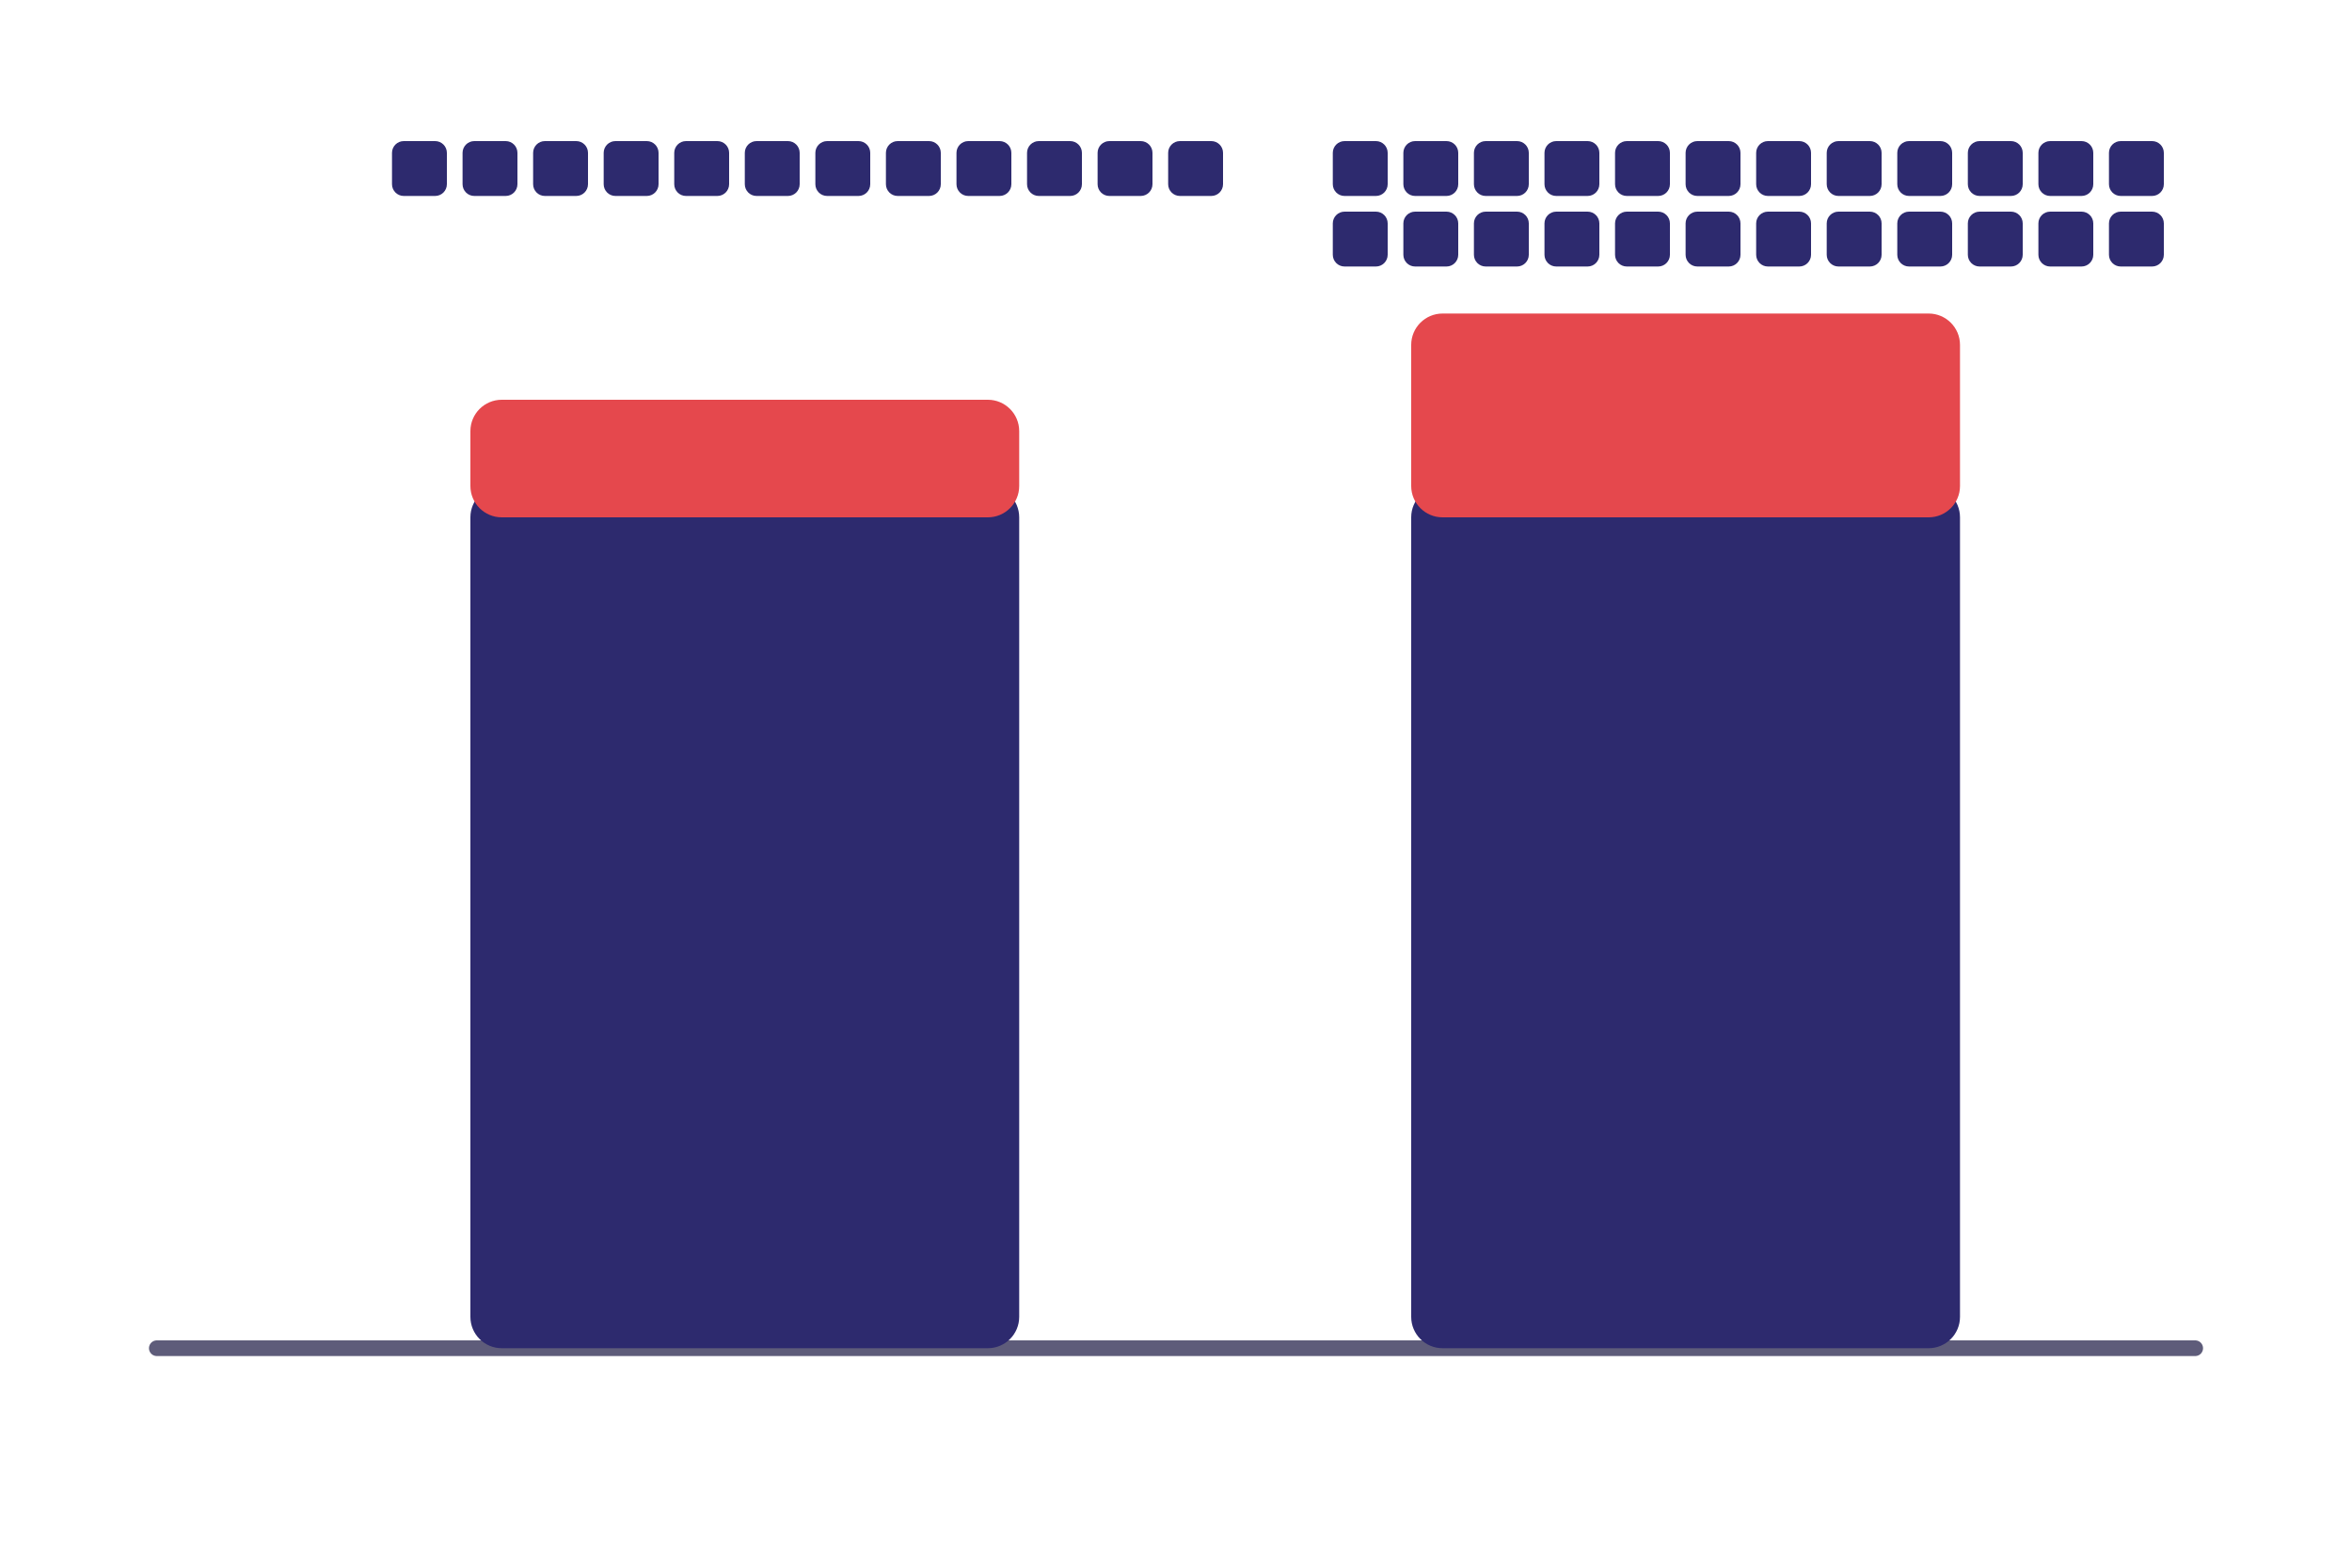
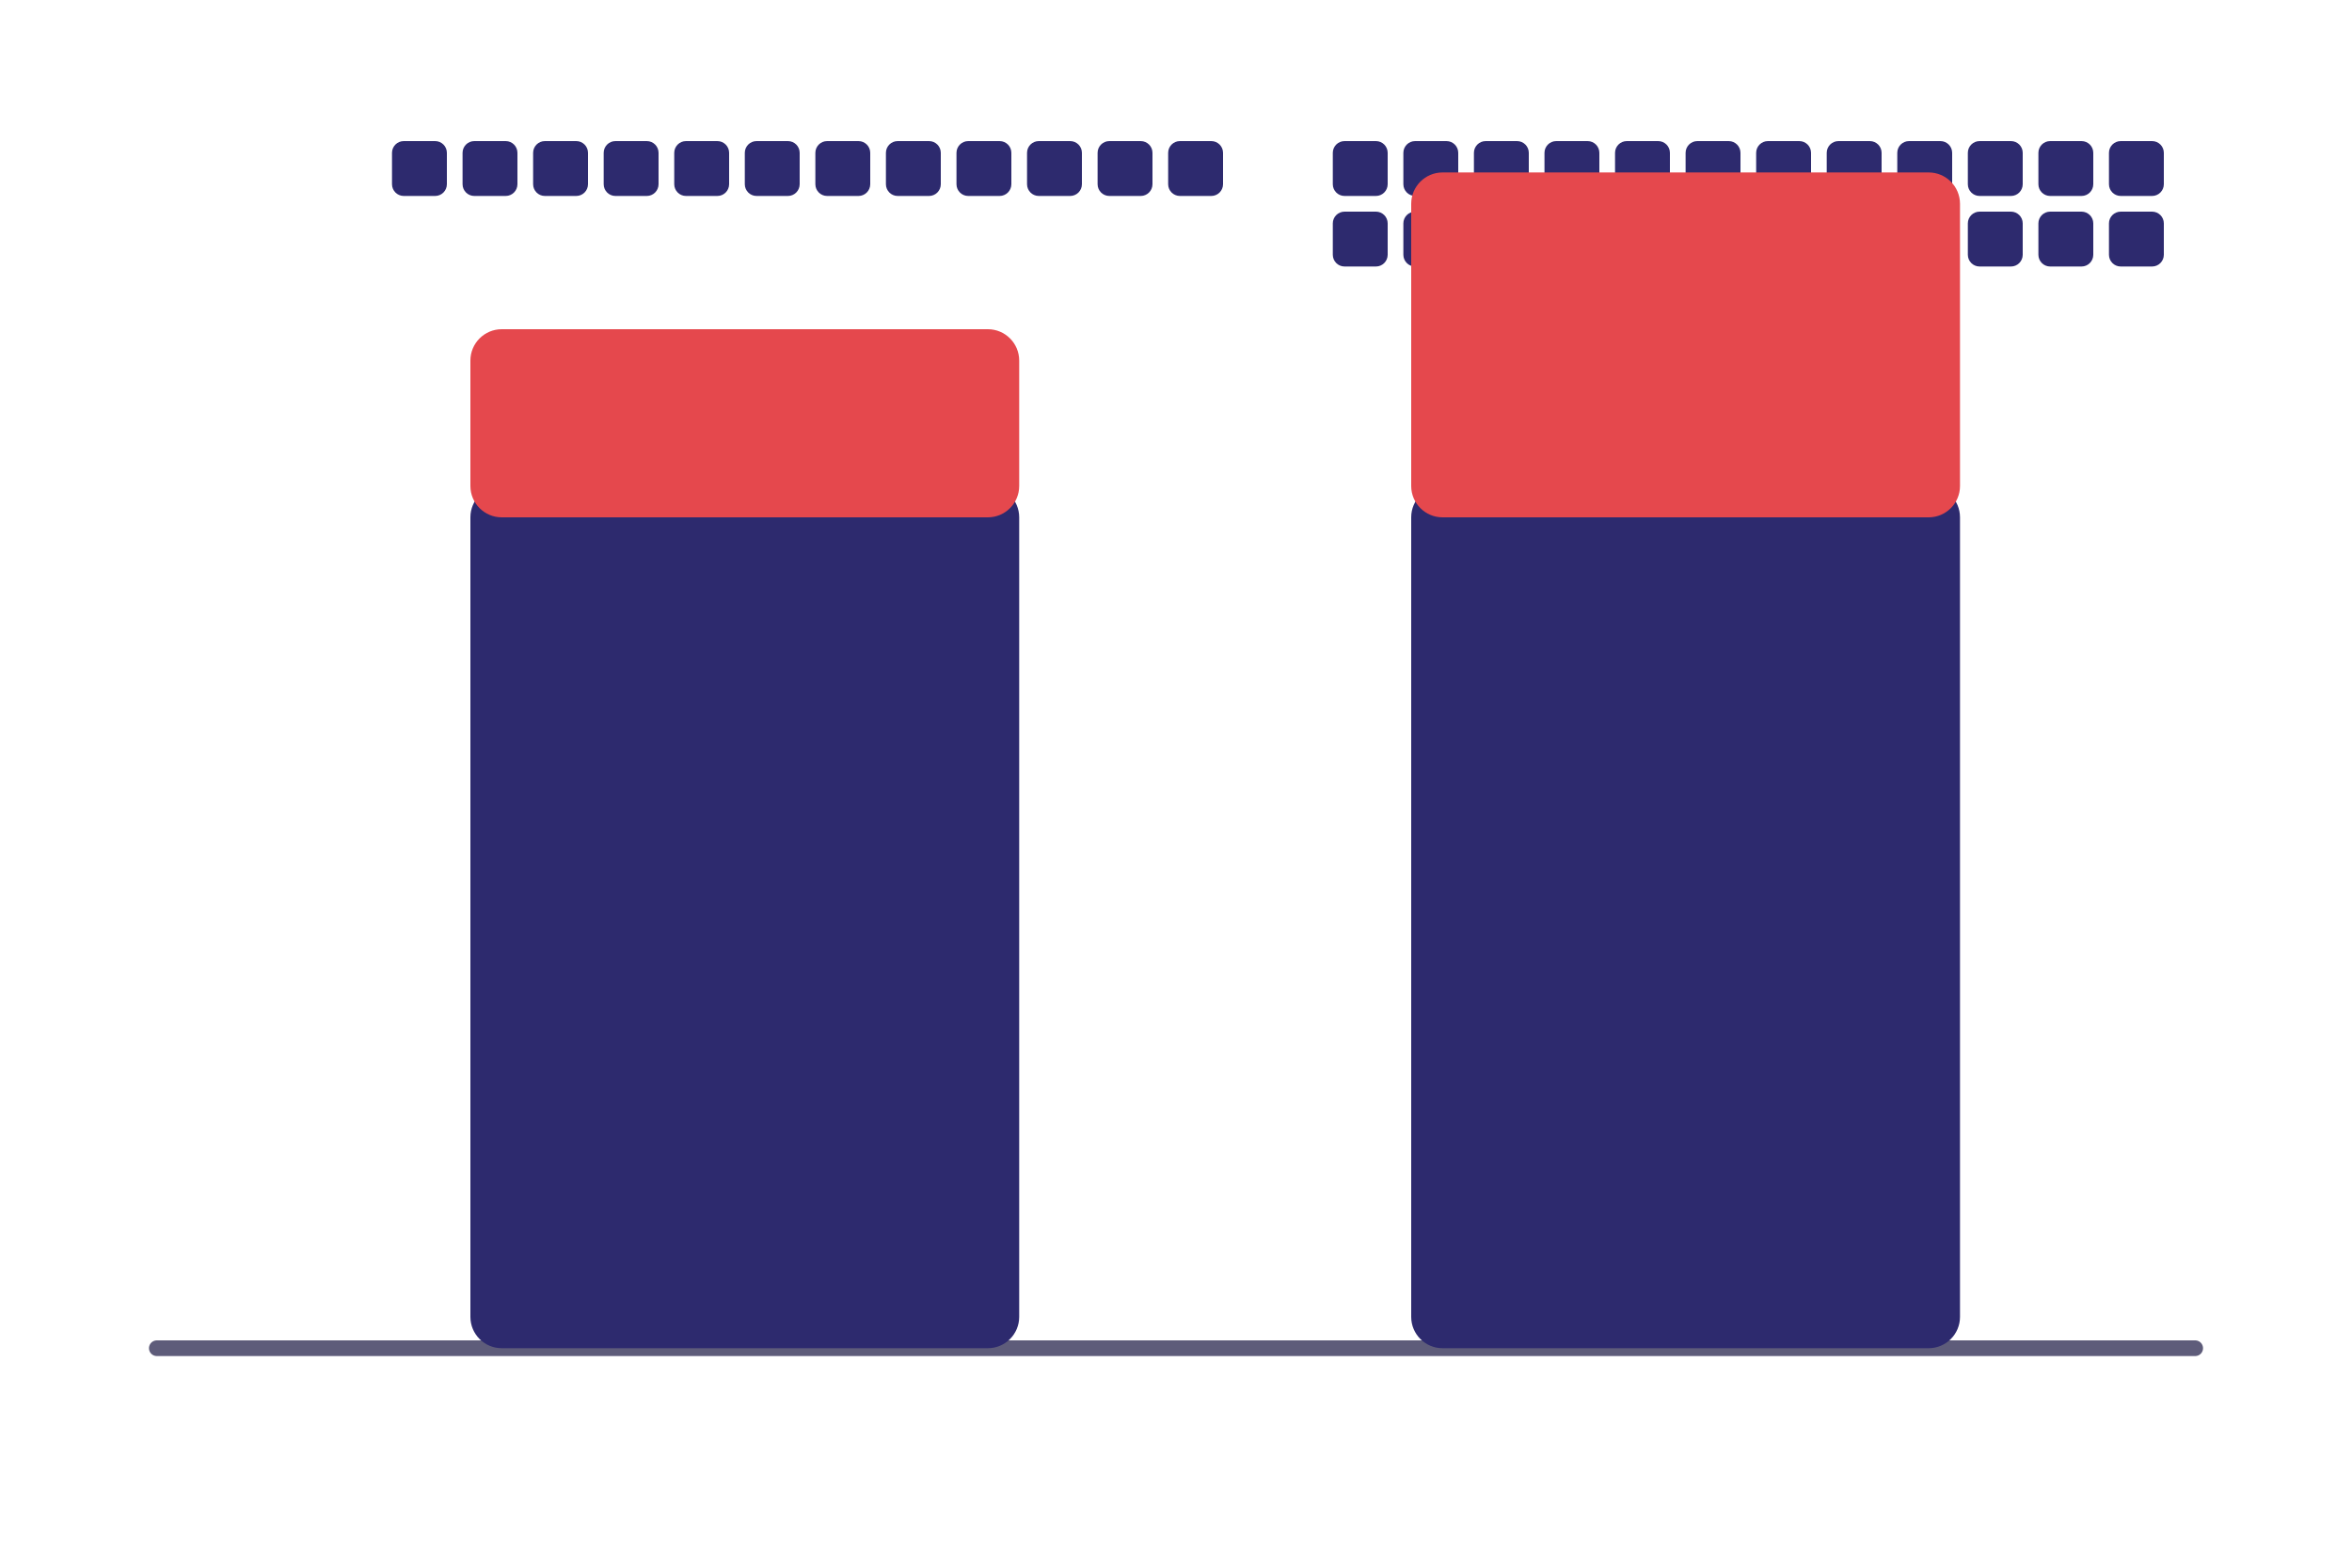
<svg xmlns="http://www.w3.org/2000/svg" viewBox="0 0 300 200" role="img">
  <line x1="20" y1="172" x2="280" y2="172" stroke="#5E5C7A" stroke-width="2" stroke-linecap="round" />
  <rect x="50" y="18" width="7" height="7" rx="1.5" fill="#2D2A6E" />
  <rect x="59" y="18" width="7" height="7" rx="1.5" fill="#2D2A6E" />
  <rect x="68" y="18" width="7" height="7" rx="1.5" fill="#2D2A6E" />
  <rect x="77" y="18" width="7" height="7" rx="1.5" fill="#2D2A6E" />
  <rect x="86" y="18" width="7" height="7" rx="1.5" fill="#2D2A6E" />
  <rect x="95" y="18" width="7" height="7" rx="1.5" fill="#2D2A6E" />
  <rect x="104" y="18" width="7" height="7" rx="1.5" fill="#2D2A6E" />
  <rect x="113" y="18" width="7" height="7" rx="1.5" fill="#2D2A6E" />
  <rect x="122" y="18" width="7" height="7" rx="1.5" fill="#2D2A6E" />
  <rect x="131" y="18" width="7" height="7" rx="1.5" fill="#2D2A6E" />
  <rect x="140" y="18" width="7" height="7" rx="1.5" fill="#2D2A6E" />
  <rect x="149" y="18" width="7" height="7" rx="1.5" fill="#2D2A6E" />
  <rect x="170" y="18" width="7" height="7" rx="1.5" fill="#2D2A6E" />
  <rect x="179" y="18" width="7" height="7" rx="1.5" fill="#2D2A6E" />
  <rect x="188" y="18" width="7" height="7" rx="1.5" fill="#2D2A6E" />
  <rect x="197" y="18" width="7" height="7" rx="1.5" fill="#2D2A6E" />
  <rect x="206" y="18" width="7" height="7" rx="1.5" fill="#2D2A6E" />
  <rect x="215" y="18" width="7" height="7" rx="1.5" fill="#2D2A6E" />
  <rect x="224" y="18" width="7" height="7" rx="1.5" fill="#2D2A6E" />
  <rect x="233" y="18" width="7" height="7" rx="1.5" fill="#2D2A6E" />
  <rect x="242" y="18" width="7" height="7" rx="1.5" fill="#2D2A6E" />
  <rect x="251" y="18" width="7" height="7" rx="1.5" fill="#2D2A6E" />
  <rect x="260" y="18" width="7" height="7" rx="1.5" fill="#2D2A6E" />
  <rect x="269" y="18" width="7" height="7" rx="1.5" fill="#2D2A6E" />
  <rect x="170" y="27" width="7" height="7" rx="1.5" fill="#2D2A6E" />
  <rect x="179" y="27" width="7" height="7" rx="1.5" fill="#2D2A6E" />
  <rect x="188" y="27" width="7" height="7" rx="1.5" fill="#2D2A6E" />
  <rect x="197" y="27" width="7" height="7" rx="1.5" fill="#2D2A6E" />
  <rect x="206" y="27" width="7" height="7" rx="1.5" fill="#2D2A6E" />
  <rect x="215" y="27" width="7" height="7" rx="1.5" fill="#2D2A6E" />
  <rect x="224" y="27" width="7" height="7" rx="1.5" fill="#2D2A6E" />
  <rect x="233" y="27" width="7" height="7" rx="1.5" fill="#2D2A6E" />
  <rect x="242" y="27" width="7" height="7" rx="1.5" fill="#2D2A6E" />
  <rect x="251" y="27" width="7" height="7" rx="1.5" fill="#2D2A6E" />
  <rect x="260" y="27" width="7" height="7" rx="1.5" fill="#2D2A6E" />
  <rect x="269" y="27" width="7" height="7" rx="1.5" fill="#2D2A6E" />
  <rect x="60" y="62" width="70" height="110" rx="4" fill="#2D2A6E" />
-   <rect x="60" y="51" width="70" height="15" rx="4" fill="#E5484D" />
+   <rect x="60" y="42" width="70" height="24" rx="4" fill="#E5484D" />
  <rect x="180" y="62" width="70" height="110" rx="4" fill="#2D2A6E" />
-   <rect x="180" y="40" width="70" height="26" rx="4" fill="#E5484D" />
+   <rect x="180" y="22" width="70" height="44" rx="4" fill="#E5484D" />
</svg>
